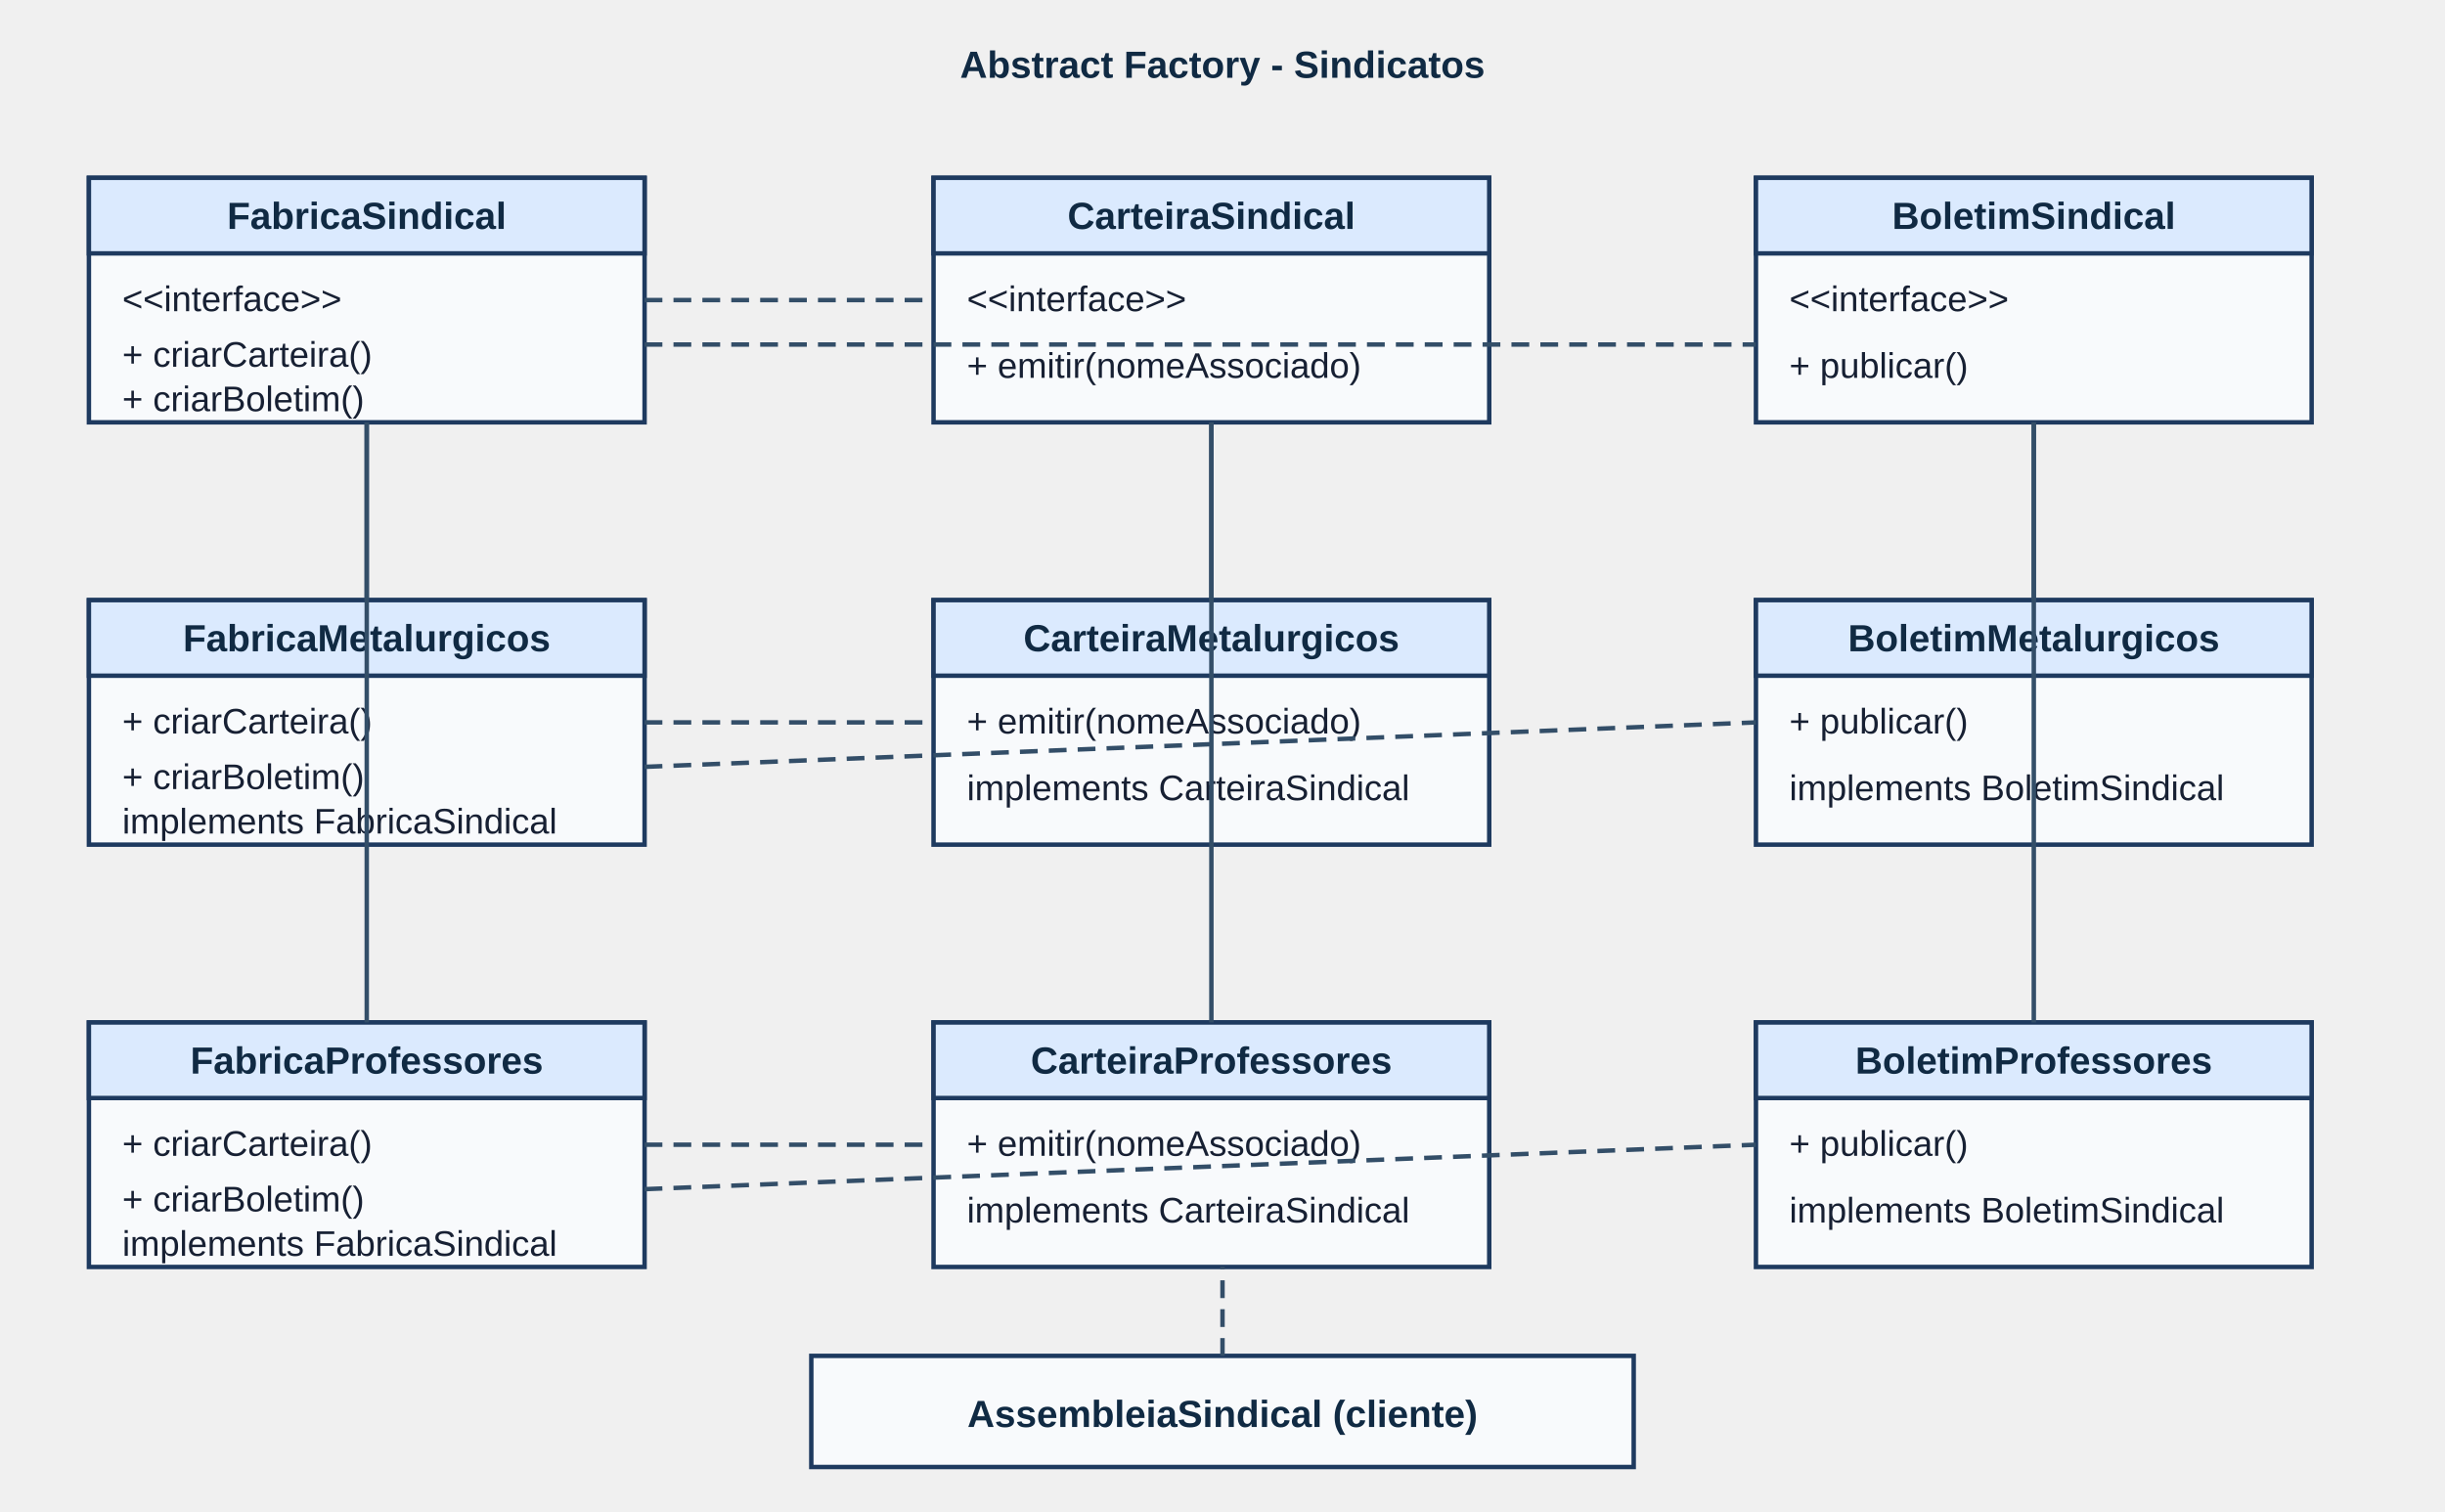
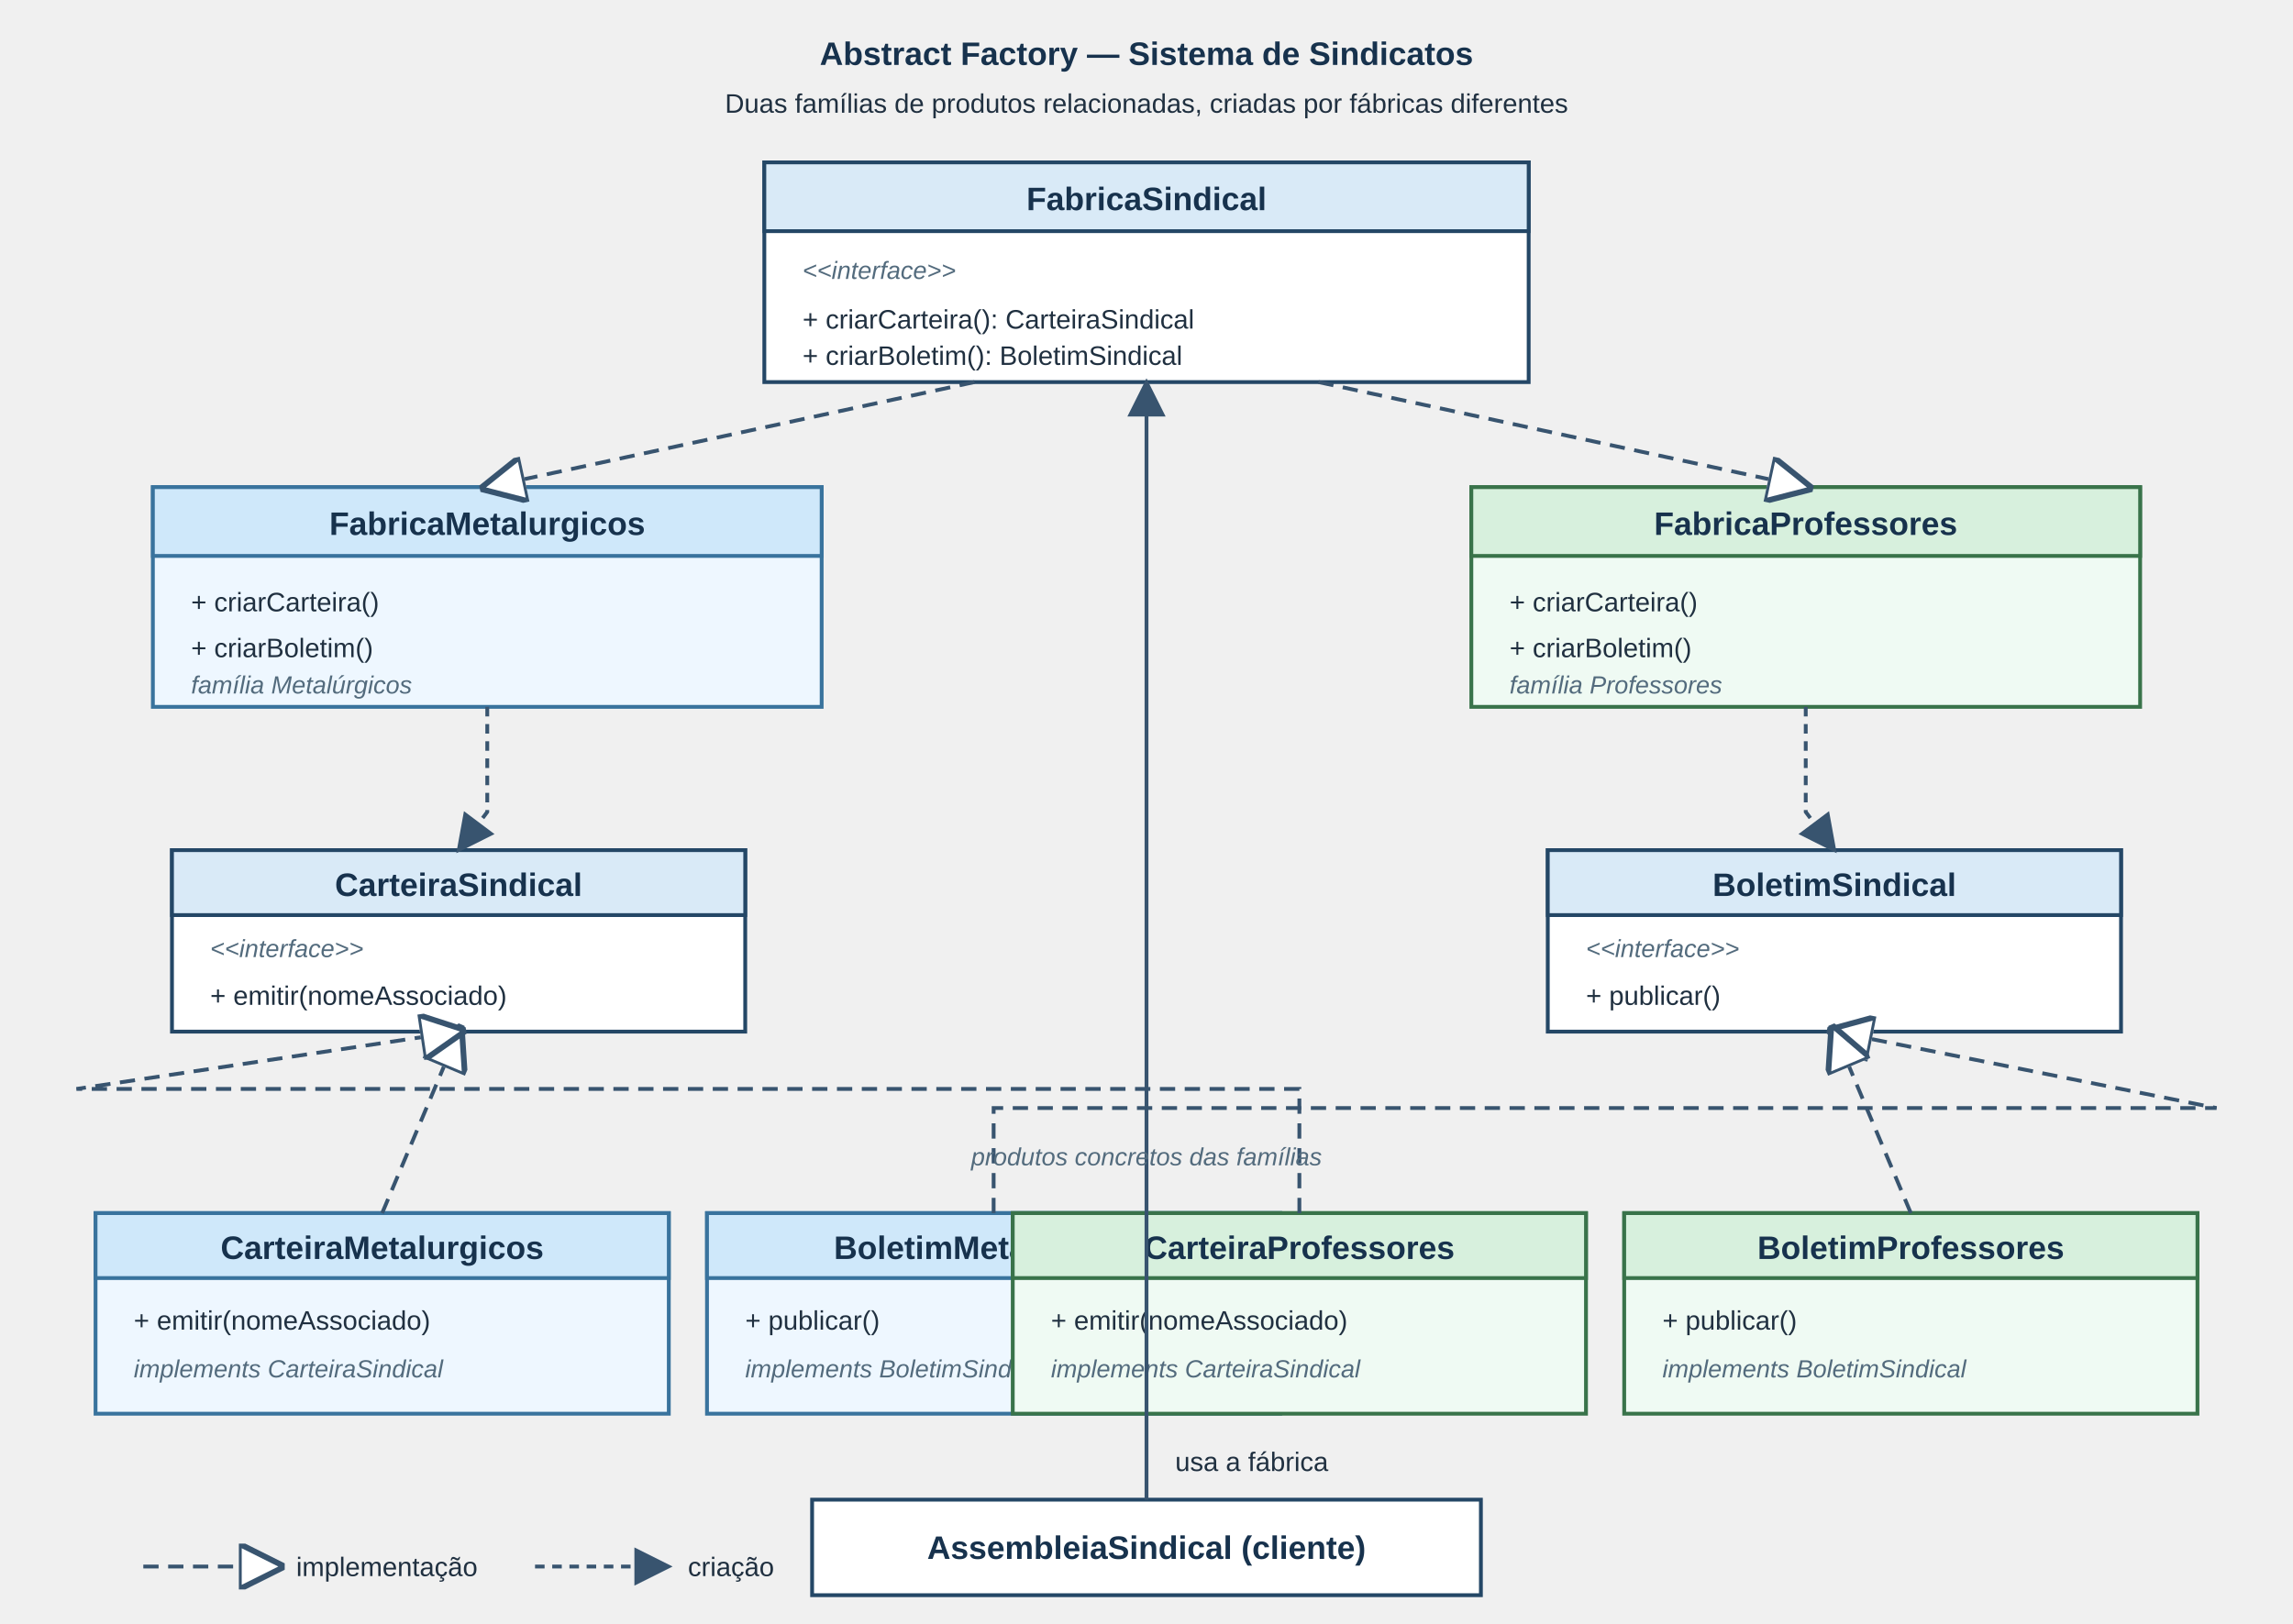
- <svg xmlns="http://www.w3.org/2000/svg" width="1100" height="680" viewBox="0 0 1100 680">
-   <style>
-     .box { fill: #f8fafc; stroke: #1e3a5f; stroke-width: 2; }
-     .title { fill: #dbeafe; stroke: #1e3a5f; stroke-width: 2; }
-     .text { font-family: Arial, sans-serif; font-size: 16px; fill: #172033; }
-     .name { font-family: Arial, sans-serif; font-size: 17px; font-weight: bold; fill: #102a43; }
-     .line { stroke: #334e68; stroke-width: 2; fill: none; }
-     .dash { stroke-dasharray: 8 5; }
-   </style>
-   <text x="550" y="35" text-anchor="middle" class="name" font-size="24">
-     Abstract Factory - Sindicatos
+ <svg xmlns="http://www.w3.org/2000/svg" width="1200" height="850" viewBox="0 0 1200 850">
+   <defs>
+     <marker id="triangle" markerWidth="12" markerHeight="12" refX="10" refY="6" orient="auto">
+       <path d="M0,0 L12,6 L0,12 z" fill="#fff" stroke="#38546f" stroke-width="1.5" />
+     </marker>
+     <marker id="arrow" markerWidth="10" markerHeight="10" refX="9" refY="5" orient="auto">
+       <path d="M0,0 L10,5 L0,10 z" fill="#38546f" />
+     </marker>
+     <style>
+       .box { fill: #fff; stroke: #244766; stroke-width: 2; }
+       .blue { fill: #eef7ff; stroke: #39739d; stroke-width: 2; }
+       .green { fill: #effaf3; stroke: #39734a; stroke-width: 2; }
+       .head { fill: #d9eaf7; stroke: #244766; stroke-width: 2; }
+       .headBlue { fill: #cfe8fa; stroke: #39739d; stroke-width: 2; }
+       .headGreen { fill: #d7f0dd; stroke: #39734a; stroke-width: 2; }
+       .title { font: bold 17px Arial, sans-serif; fill: #17324d; }
+       .text { font: 14px Arial, sans-serif; fill: #203040; }
+       .stereo { font: italic 13px Arial, sans-serif; fill: #536b7d; }
+       .impl { fill: none; stroke: #38546f; stroke-width: 2; stroke-dasharray: 8 5; marker-end: url(#triangle); }
+       .create { fill: none; stroke: #38546f; stroke-width: 2; stroke-dasharray: 5 4; marker-end: url(#arrow); }
+       .assoc { fill: none; stroke: #38546f; stroke-width: 2; marker-end: url(#arrow); }
+     </style>
+   </defs>
+   <text x="600" y="34" text-anchor="middle" class="title" font-size="25">
+     Abstract Factory — Sistema de Sindicatos
  </text>
-   <rect x="40" y="80" width="250" height="110" class="box" />
-   <rect x="40" y="80" width="250" height="34" class="title" />
-   <text x="165" y="103" text-anchor="middle" class="name">FabricaSindical</text>
-   <text x="55" y="140" class="text">&lt;&lt;interface&gt;&gt;</text>
-   <text x="55" y="165" class="text">+ criarCarteira()</text>
-   <text x="55" y="185" class="text">+ criarBoletim()</text>
-   <rect x="40" y="270" width="250" height="110" class="box" />
-   <rect x="40" y="270" width="250" height="34" class="title" />
-   <text x="165" y="293" text-anchor="middle" class="name">FabricaMetalurgicos</text>
-   <text x="55" y="330" class="text">+ criarCarteira()</text>
-   <text x="55" y="355" class="text">+ criarBoletim()</text>
-   <text x="55" y="375" class="text">implements FabricaSindical</text>
-   <rect x="40" y="460" width="250" height="110" class="box" />
-   <rect x="40" y="460" width="250" height="34" class="title" />
-   <text x="165" y="483" text-anchor="middle" class="name">FabricaProfessores</text>
-   <text x="55" y="520" class="text">+ criarCarteira()</text>
-   <text x="55" y="545" class="text">+ criarBoletim()</text>
-   <text x="55" y="565" class="text">implements FabricaSindical</text>
-   <rect x="420" y="80" width="250" height="110" class="box" />
-   <rect x="420" y="80" width="250" height="34" class="title" />
-   <text x="545" y="103" text-anchor="middle" class="name">CarteiraSindical</text>
-   <text x="435" y="140" class="text">&lt;&lt;interface&gt;&gt;</text>
-   <text x="435" y="170" class="text">+ emitir(nomeAssociado)</text>
-   <rect x="790" y="80" width="250" height="110" class="box" />
-   <rect x="790" y="80" width="250" height="34" class="title" />
-   <text x="915" y="103" text-anchor="middle" class="name">BoletimSindical</text>
-   <text x="805" y="140" class="text">&lt;&lt;interface&gt;&gt;</text>
-   <text x="805" y="170" class="text">+ publicar()</text>
-   <rect x="420" y="270" width="250" height="110" class="box" />
-   <rect x="420" y="270" width="250" height="34" class="title" />
-   <text x="545" y="293" text-anchor="middle" class="name">CarteiraMetalurgicos</text>
-   <text x="435" y="330" class="text">+ emitir(nomeAssociado)</text>
-   <text x="435" y="360" class="text">implements CarteiraSindical</text>
-   <rect x="790" y="270" width="250" height="110" class="box" />
-   <rect x="790" y="270" width="250" height="34" class="title" />
-   <text x="915" y="293" text-anchor="middle" class="name">BoletimMetalurgicos</text>
-   <text x="805" y="330" class="text">+ publicar()</text>
-   <text x="805" y="360" class="text">implements BoletimSindical</text>
-   <rect x="420" y="460" width="250" height="110" class="box" />
-   <rect x="420" y="460" width="250" height="34" class="title" />
-   <text x="545" y="483" text-anchor="middle" class="name">CarteiraProfessores</text>
-   <text x="435" y="520" class="text">+ emitir(nomeAssociado)</text>
-   <text x="435" y="550" class="text">implements CarteiraSindical</text>
-   <rect x="790" y="460" width="250" height="110" class="box" />
-   <rect x="790" y="460" width="250" height="34" class="title" />
-   <text x="915" y="483" text-anchor="middle" class="name">BoletimProfessores</text>
-   <text x="805" y="520" class="text">+ publicar()</text>
-   <text x="805" y="550" class="text">implements BoletimSindical</text>
-   <rect x="365" y="610" width="370" height="50" class="box" />
-   <text x="550" y="642" text-anchor="middle" class="name">AssembleiaSindical (cliente)</text>
-   <path d="M165 190 L165 270" class="line" />
-   <path d="M165 190 L165 460" class="line" />
-   <path d="M290 135 L420 135" class="line dash" />
-   <path d="M290 155 L790 155" class="line dash" />
-   <path d="M290 325 L420 325" class="line dash" />
-   <path d="M290 345 L790 325" class="line dash" />
-   <path d="M290 515 L420 515" class="line dash" />
-   <path d="M290 535 L790 515" class="line dash" />
-   <path d="M545 190 L545 270" class="line" />
-   <path d="M545 190 L545 460" class="line" />
-   <path d="M915 190 L915 270" class="line" />
-   <path d="M915 190 L915 460" class="line" />
-   <path d="M550 610 L550 570" class="line dash" />
+   <text x="600" y="59" text-anchor="middle" class="text">
+     Duas famílias de produtos relacionadas, criadas por fábricas diferentes
+   </text>
+   <rect x="400" y="85" width="400" height="115" class="box" />
+   <rect x="400" y="85" width="400" height="36" class="head" />
+   <text x="600" y="110" text-anchor="middle" class="title">FabricaSindical</text>
+   <text x="420" y="146" class="stereo">&lt;&lt;interface&gt;&gt;</text>
+   <text x="420" y="172" class="text">+ criarCarteira(): CarteiraSindical</text>
+   <text x="420" y="191" class="text">+ criarBoletim(): BoletimSindical</text>
+   <rect x="80" y="255" width="350" height="115" class="blue" />
+   <rect x="80" y="255" width="350" height="36" class="headBlue" />
+   <text x="255" y="280" text-anchor="middle" class="title">FabricaMetalurgicos</text>
+   <text x="100" y="320" class="text">+ criarCarteira()</text>
+   <text x="100" y="344" class="text">+ criarBoletim()</text>
+   <text x="100" y="363" class="stereo">família Metalúrgicos</text>
+   <rect x="770" y="255" width="350" height="115" class="green" />
+   <rect x="770" y="255" width="350" height="36" class="headGreen" />
+   <text x="945" y="280" text-anchor="middle" class="title">FabricaProfessores</text>
+   <text x="790" y="320" class="text">+ criarCarteira()</text>
+   <text x="790" y="344" class="text">+ criarBoletim()</text>
+   <text x="790" y="363" class="stereo">família Professores</text>
+   <rect x="90" y="445" width="300" height="95" class="box" />
+   <rect x="90" y="445" width="300" height="34" class="head" />
+   <text x="240" y="469" text-anchor="middle" class="title">CarteiraSindical</text>
+   <text x="110" y="501" class="stereo">&lt;&lt;interface&gt;&gt;</text>
+   <text x="110" y="526" class="text">+ emitir(nomeAssociado)</text>
+   <rect x="810" y="445" width="300" height="95" class="box" />
+   <rect x="810" y="445" width="300" height="34" class="head" />
+   <text x="960" y="469" text-anchor="middle" class="title">BoletimSindical</text>
+   <text x="830" y="501" class="stereo">&lt;&lt;interface&gt;&gt;</text>
+   <text x="830" y="526" class="text">+ publicar()</text>
+   <rect x="50" y="635" width="300" height="105" class="blue" />
+   <rect x="50" y="635" width="300" height="34" class="headBlue" />
+   <text x="200" y="659" text-anchor="middle" class="title">CarteiraMetalurgicos</text>
+   <text x="70" y="696" class="text">+ emitir(nomeAssociado)</text>
+   <text x="70" y="721" class="stereo">implements CarteiraSindical</text>
+   <rect x="370" y="635" width="300" height="105" class="blue" />
+   <rect x="370" y="635" width="300" height="34" class="headBlue" />
+   <text x="520" y="659" text-anchor="middle" class="title">BoletimMetalurgicos</text>
+   <text x="390" y="696" class="text">+ publicar()</text>
+   <text x="390" y="721" class="stereo">implements BoletimSindical</text>
+   <rect x="530" y="635" width="300" height="105" class="green" />
+   <rect x="530" y="635" width="300" height="34" class="headGreen" />
+   <text x="680" y="659" text-anchor="middle" class="title">CarteiraProfessores</text>
+   <text x="550" y="696" class="text">+ emitir(nomeAssociado)</text>
+   <text x="550" y="721" class="stereo">implements CarteiraSindical</text>
+   <rect x="850" y="635" width="300" height="105" class="green" />
+   <rect x="850" y="635" width="300" height="34" class="headGreen" />
+   <text x="1000" y="659" text-anchor="middle" class="title">BoletimProfessores</text>
+   <text x="870" y="696" class="text">+ publicar()</text>
+   <text x="870" y="721" class="stereo">implements BoletimSindical</text>
+   <rect x="425" y="785" width="350" height="50" class="box" />
+   <text x="600" y="816" text-anchor="middle" class="title">AssembleiaSindical (cliente)</text>
+   <path d="M510 200 L255 255" class="impl" />
+   <path d="M690 200 L945 255" class="impl" />
+   <path d="M255 370 L255 425 L240 445" class="create" />
+   <path d="M945 370 L945 425 L960 445" class="create" />
+   <path d="M200 635 L240 540" class="impl" />
+   <path d="M520 635 L520 580 L1160 580 L960 540" class="impl" />
+   <path d="M680 635 L680 570 L40 570 L240 540" class="impl" />
+   <path d="M1000 635 L960 540" class="impl" />
+   <path d="M600 785 L600 200" class="assoc" />
+   <text x="615" y="770" class="text">usa a fábrica</text>
+   <text x="600" y="610" text-anchor="middle" class="stereo">produtos concretos das famílias</text>
+   <line x1="75" y1="820" x2="145" y2="820" class="impl" />
+   <text x="155" y="825" class="text">implementação</text>
+   <line x1="280" y1="820" x2="350" y2="820" class="create" />
+   <text x="360" y="825" class="text">criação</text>
</svg>
